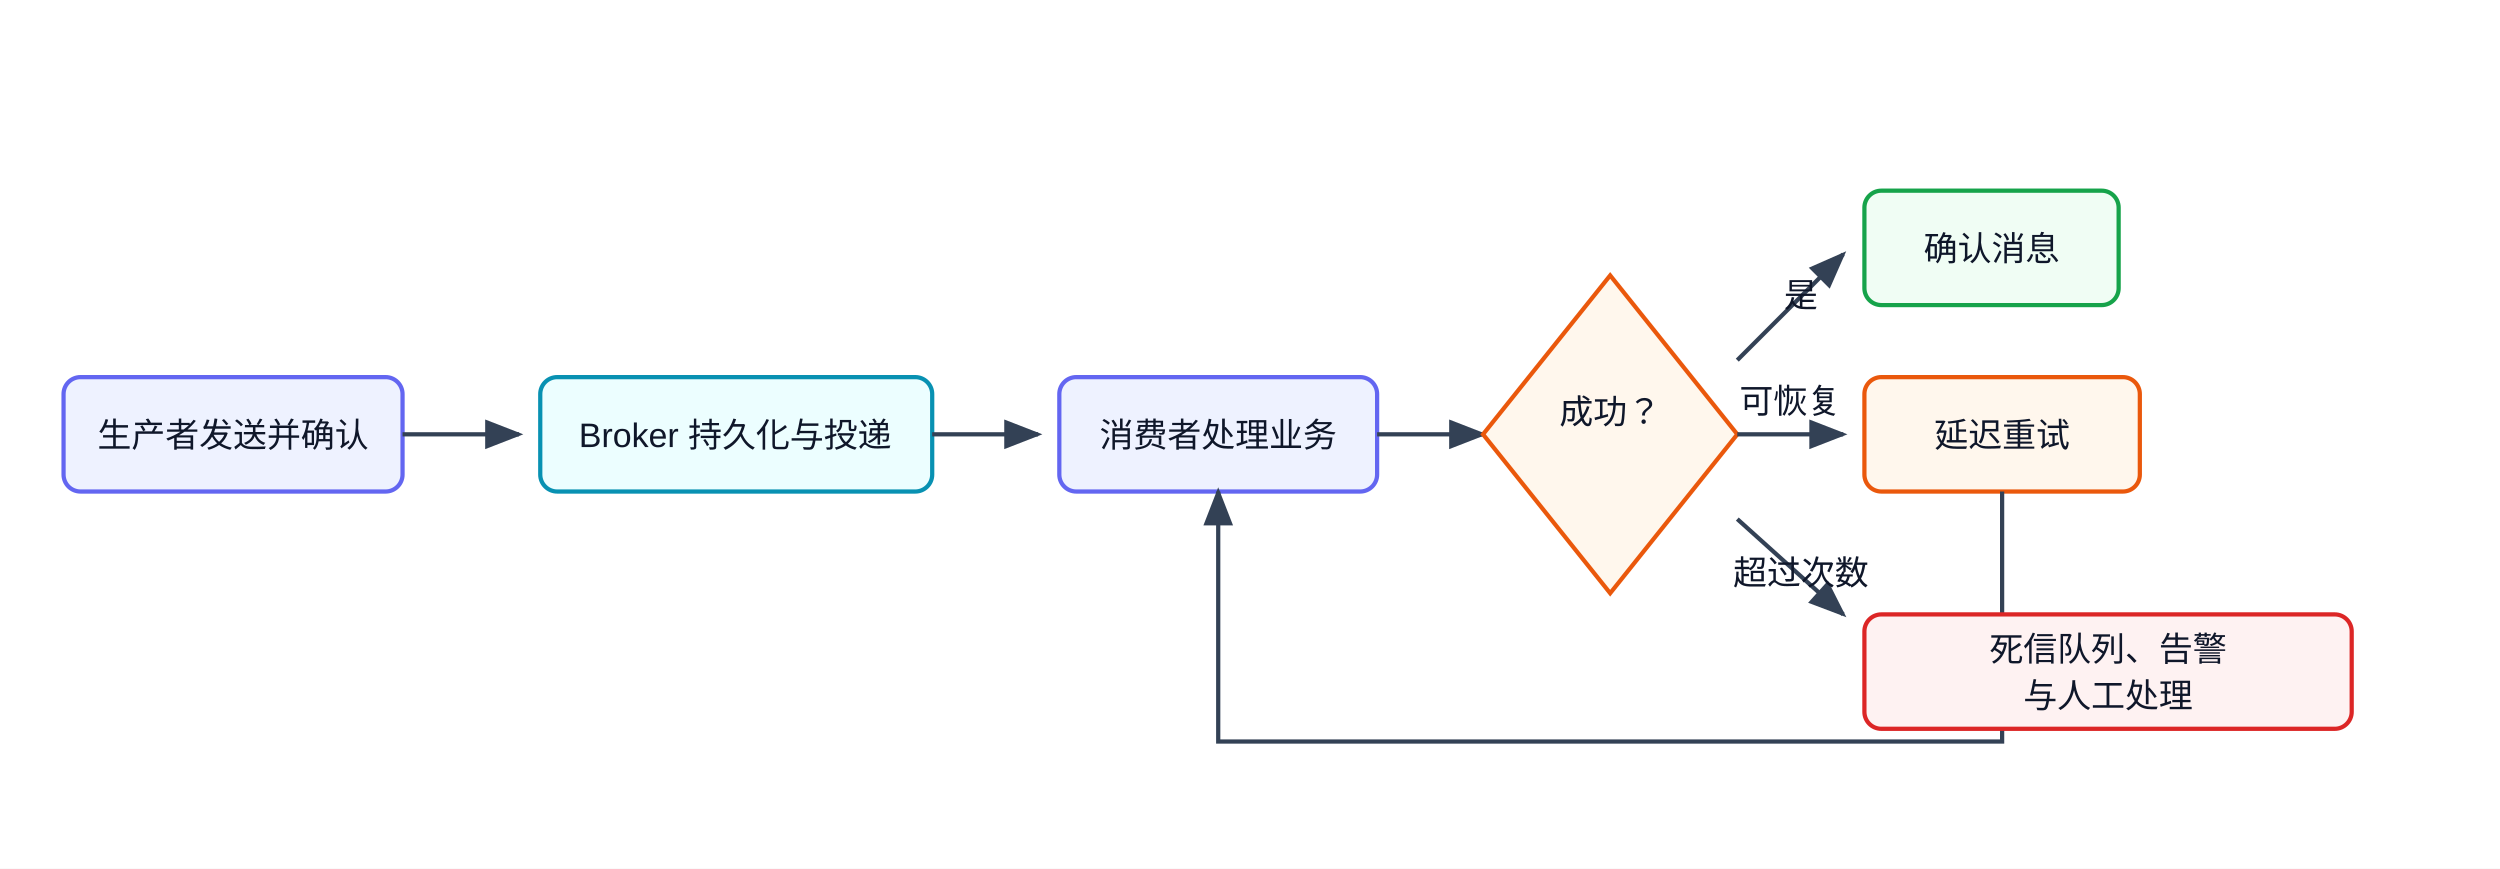
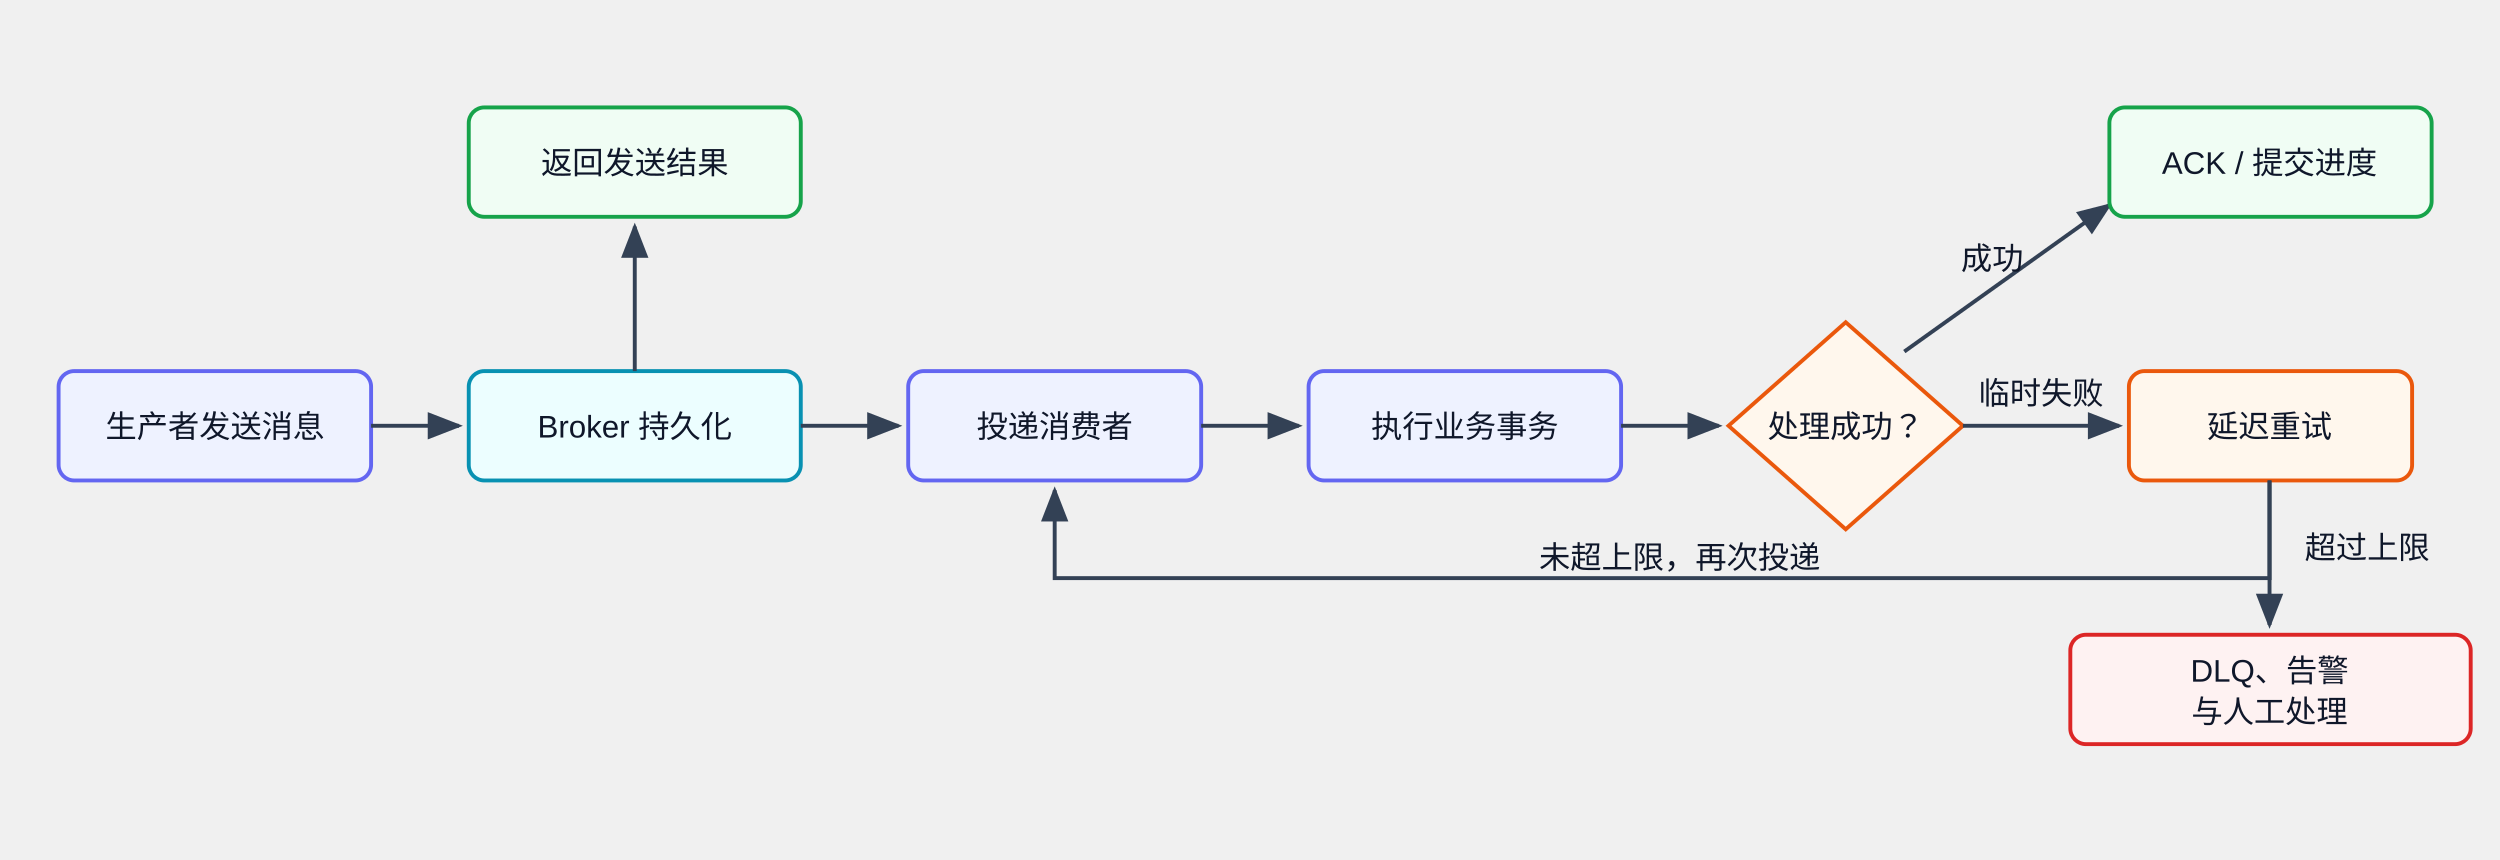
- <svg xmlns="http://www.w3.org/2000/svg" width="1180" height="410" viewBox="0 0 1180 410" content="&lt;mxfile host=&quot;draw.io&quot;&gt;&lt;diagram name=&quot;Message lifecycle&quot;&gt;&lt;mxGraphModel&gt;&lt;root&gt;&lt;mxCell id=&quot;0&quot;/&gt;&lt;mxCell id=&quot;1&quot; parent=&quot;0&quot;/&gt;&lt;mxCell id=&quot;producer&quot; value=&quot;生产者发送并确认&quot; style=&quot;rounded=1;whiteSpace=wrap;html=1;fillColor=#eef2ff;strokeColor=#6366f1;&quot; vertex=&quot;1&quot; parent=&quot;1&quot;&gt;&lt;mxGeometry x=&quot;30&quot; y=&quot;160&quot; width=&quot;160&quot; height=&quot;54&quot; as=&quot;geometry&quot;/&gt;&lt;/mxCell&gt;&lt;mxCell id=&quot;broker&quot; value=&quot;Broker 持久化与投递&quot; style=&quot;rounded=1;whiteSpace=wrap;html=1;fillColor=#ecfeff;strokeColor=#0891b2;&quot; vertex=&quot;1&quot; parent=&quot;1&quot;&gt;&lt;mxGeometry x=&quot;250&quot; y=&quot;160&quot; width=&quot;180&quot; height=&quot;54&quot; as=&quot;geometry&quot;/&gt;&lt;/mxCell&gt;&lt;mxCell id=&quot;consumer&quot; value=&quot;消费者处理业务&quot; style=&quot;rounded=1;whiteSpace=wrap;html=1;fillColor=#eef2ff;strokeColor=#6366f1;&quot; vertex=&quot;1&quot; parent=&quot;1&quot;&gt;&lt;mxGeometry x=&quot;490&quot; y=&quot;160&quot; width=&quot;150&quot; height=&quot;54&quot; as=&quot;geometry&quot;/&gt;&lt;/mxCell&gt;&lt;mxCell id=&quot;success&quot; value=&quot;成功确认&quot; style=&quot;rounded=1;whiteSpace=wrap;html=1;fillColor=#f0fdf4;strokeColor=#16a34a;&quot; vertex=&quot;1&quot; parent=&quot;1&quot;&gt;&lt;mxGeometry x=&quot;870&quot; y=&quot;70&quot; width=&quot;120&quot; height=&quot;54&quot; as=&quot;geometry&quot;/&gt;&lt;/mxCell&gt;&lt;mxCell id=&quot;retry&quot; value=&quot;延迟重试&quot; style=&quot;rounded=1;whiteSpace=wrap;html=1;fillColor=#fff7ed;strokeColor=#ea580c;&quot; vertex=&quot;1&quot; parent=&quot;1&quot;&gt;&lt;mxGeometry x=&quot;850&quot; y=&quot;165&quot; width=&quot;140&quot; height=&quot;54&quot; as=&quot;geometry&quot;/&gt;&lt;/mxCell&gt;&lt;mxCell id=&quot;dlq&quot; value=&quot;死信队列、告警与人工处理&quot; style=&quot;rounded=1;whiteSpace=wrap;html=1;fillColor=#fef2f2;strokeColor=#dc2626;&quot; vertex=&quot;1&quot; parent=&quot;1&quot;&gt;&lt;mxGeometry x=&quot;830&quot; y=&quot;270&quot; width=&quot;220&quot; height=&quot;54&quot; as=&quot;geometry&quot;/&gt;&lt;/mxCell&gt;&lt;/root&gt;&lt;/mxGraphModel&gt;&lt;/diagram&gt;&lt;/mxfile&gt;">
+ <svg xmlns="http://www.w3.org/2000/svg" style="background: transparent; background-color: transparent; color-scheme: light dark;" width="1280" height="440" viewBox="0 0 1280 440" content="&lt;mxfile host=&quot;draw.io&quot;&gt;&lt;diagram name=&quot;消息生命周期&quot;&gt;&lt;mxGraphModel adaptiveColors=&quot;auto&quot;&gt;&lt;root&gt;&lt;mxCell id=&quot;0&quot;/&gt;&lt;mxCell id=&quot;1&quot; parent=&quot;0&quot;/&gt;&lt;mxCell id=&quot;producer&quot; value=&quot;生产者发送消息&quot; style=&quot;rounded=1;whiteSpace=wrap;html=1;fillColor=#eef2ff;strokeColor=#6366f1;&quot; vertex=&quot;1&quot; parent=&quot;1&quot;&gt;&lt;mxGeometry x=&quot;30&quot; y=&quot;190&quot; width=&quot;160&quot; height=&quot;56&quot; as=&quot;geometry&quot;/&gt;&lt;/mxCell&gt;&lt;mxCell id=&quot;broker&quot; value=&quot;Broker 持久化&quot; style=&quot;rounded=1;whiteSpace=wrap;html=1;fillColor=#ecfeff;strokeColor=#0891b2;&quot; vertex=&quot;1&quot; parent=&quot;1&quot;&gt;&lt;mxGeometry x=&quot;240&quot; y=&quot;190&quot; width=&quot;170&quot; height=&quot;56&quot; as=&quot;geometry&quot;/&gt;&lt;/mxCell&gt;&lt;mxCell id=&quot;sendResult&quot; value=&quot;返回发送结果&quot; style=&quot;rounded=1;whiteSpace=wrap;html=1;fillColor=#f0fdf4;strokeColor=#16a34a;&quot; vertex=&quot;1&quot; parent=&quot;1&quot;&gt;&lt;mxGeometry x=&quot;240&quot; y=&quot;55&quot; width=&quot;170&quot; height=&quot;56&quot; as=&quot;geometry&quot;/&gt;&lt;/mxCell&gt;&lt;mxCell id=&quot;consumer&quot; value=&quot;投递消费者&quot; style=&quot;rounded=1;whiteSpace=wrap;html=1;fillColor=#eef2ff;strokeColor=#6366f1;&quot; vertex=&quot;1&quot; parent=&quot;1&quot;&gt;&lt;mxGeometry x=&quot;465&quot; y=&quot;190&quot; width=&quot;150&quot; height=&quot;56&quot; as=&quot;geometry&quot;/&gt;&lt;/mxCell&gt;&lt;mxCell id=&quot;business&quot; value=&quot;执行业务事务&quot; style=&quot;rounded=1;whiteSpace=wrap;html=1;fillColor=#eef2ff;strokeColor=#6366f1;&quot; vertex=&quot;1&quot; parent=&quot;1&quot;&gt;&lt;mxGeometry x=&quot;670&quot; y=&quot;190&quot; width=&quot;160&quot; height=&quot;56&quot; as=&quot;geometry&quot;/&gt;&lt;/mxCell&gt;&lt;mxCell id=&quot;decision&quot; value=&quot;处理成功？&quot; style=&quot;rhombus;whiteSpace=wrap;html=1;fillColor=#fff7ed;strokeColor=#ea580c;&quot; vertex=&quot;1&quot; parent=&quot;1&quot;&gt;&lt;mxGeometry x=&quot;885&quot; y=&quot;165&quot; width=&quot;120&quot; height=&quot;106&quot; as=&quot;geometry&quot;/&gt;&lt;/mxCell&gt;&lt;mxCell id=&quot;ack&quot; value=&quot;ACK / 提交进度&quot; style=&quot;rounded=1;whiteSpace=wrap;html=1;fillColor=#f0fdf4;strokeColor=#16a34a;&quot; vertex=&quot;1&quot; parent=&quot;1&quot;&gt;&lt;mxGeometry x=&quot;1080&quot; y=&quot;55&quot; width=&quot;165&quot; height=&quot;56&quot; as=&quot;geometry&quot;/&gt;&lt;/mxCell&gt;&lt;mxCell id=&quot;retry&quot; value=&quot;延迟重试&quot; style=&quot;rounded=1;whiteSpace=wrap;html=1;fillColor=#fff7ed;strokeColor=#ea580c;&quot; vertex=&quot;1&quot; parent=&quot;1&quot;&gt;&lt;mxGeometry x=&quot;1090&quot; y=&quot;190&quot; width=&quot;145&quot; height=&quot;56&quot; as=&quot;geometry&quot;/&gt;&lt;/mxCell&gt;&lt;mxCell id=&quot;dlq&quot; value=&quot;DLQ、告警与人工处理&quot; style=&quot;rounded=1;whiteSpace=wrap;html=1;fillColor=#fef2f2;strokeColor=#dc2626;&quot; vertex=&quot;1&quot; parent=&quot;1&quot;&gt;&lt;mxGeometry x=&quot;1060&quot; y=&quot;325&quot; width=&quot;205&quot; height=&quot;56&quot; as=&quot;geometry&quot;/&gt;&lt;/mxCell&gt;&lt;mxCell id=&quot;e1&quot; edge=&quot;1&quot; parent=&quot;1&quot; source=&quot;producer&quot; target=&quot;broker&quot;&gt;&lt;mxGeometry relative=&quot;1&quot; as=&quot;geometry&quot;/&gt;&lt;/mxCell&gt;&lt;mxCell id=&quot;e2&quot; edge=&quot;1&quot; parent=&quot;1&quot; source=&quot;broker&quot; target=&quot;sendResult&quot;&gt;&lt;mxGeometry relative=&quot;1&quot; as=&quot;geometry&quot;/&gt;&lt;/mxCell&gt;&lt;mxCell id=&quot;e3&quot; edge=&quot;1&quot; parent=&quot;1&quot; source=&quot;broker&quot; target=&quot;consumer&quot;&gt;&lt;mxGeometry relative=&quot;1&quot; as=&quot;geometry&quot;/&gt;&lt;/mxCell&gt;&lt;mxCell id=&quot;e4&quot; edge=&quot;1&quot; parent=&quot;1&quot; source=&quot;consumer&quot; target=&quot;business&quot;&gt;&lt;mxGeometry relative=&quot;1&quot; as=&quot;geometry&quot;/&gt;&lt;/mxCell&gt;&lt;mxCell id=&quot;e5&quot; edge=&quot;1&quot; parent=&quot;1&quot; source=&quot;business&quot; target=&quot;decision&quot;&gt;&lt;mxGeometry relative=&quot;1&quot; as=&quot;geometry&quot;/&gt;&lt;/mxCell&gt;&lt;mxCell id=&quot;e6&quot; value=&quot;成功&quot; edge=&quot;1&quot; parent=&quot;1&quot; source=&quot;decision&quot; target=&quot;ack&quot;&gt;&lt;mxGeometry relative=&quot;1&quot; as=&quot;geometry&quot;/&gt;&lt;/mxCell&gt;&lt;mxCell id=&quot;e7&quot; value=&quot;临时失败&quot; edge=&quot;1&quot; parent=&quot;1&quot; source=&quot;decision&quot; target=&quot;retry&quot;&gt;&lt;mxGeometry relative=&quot;1&quot; as=&quot;geometry&quot;/&gt;&lt;/mxCell&gt;&lt;mxCell id=&quot;e8&quot; value=&quot;未超上限&quot; edge=&quot;1&quot; parent=&quot;1&quot; source=&quot;retry&quot; target=&quot;consumer&quot;&gt;&lt;mxGeometry relative=&quot;1&quot; as=&quot;geometry&quot;/&gt;&lt;/mxCell&gt;&lt;mxCell id=&quot;e9&quot; value=&quot;超过上限&quot; edge=&quot;1&quot; parent=&quot;1&quot; source=&quot;retry&quot; target=&quot;dlq&quot;&gt;&lt;mxGeometry relative=&quot;1&quot; as=&quot;geometry&quot;/&gt;&lt;/mxCell&gt;&lt;/root&gt;&lt;/mxGraphModel&gt;&lt;/diagram&gt;&lt;/mxfile&gt;">
+   <style>
+     [fill="#eef2ff"] { fill: light-dark(#eef2ff, #1a1d28); }
+     [fill="#fff7ed"] { fill: light-dark(#fff7ed, #33261d); }
+     [fill="#ecfeff"] { fill: light-dark(#ecfeff, #172a31); }
+     [fill="#f0fdf4"] { fill: light-dark(#f0fdf4, #18281d); }
+     [fill="#fef2f2"] { fill: light-dark(#fef2f2, #2e1b1b); }
+     [fill="#6366f1"] { fill: light-dark(#6366f1, #8285fc); }
+     [fill="#ea580c"] { fill: light-dark(#ea580c, #fb923c); }
+     [fill="#0891b2"] { fill: light-dark(#0891b2, #22d3ee); }
+     [fill="#16a34a"] { fill: light-dark(#16a34a, #4ade80); }
+     [fill="#dc2626"] { fill: light-dark(#dc2626, #f87171); }
+     [fill="#334155"] { fill: light-dark(#334155, #cbd5e1); }
+     [fill="#1e1b4b"] { fill: light-dark(#1e1b4b, #e0e7ff); }
+     [fill="#0f172a"] { fill: light-dark(#0f172a, #e2e8f0); }
+     [fill="#7c2d12"] { fill: light-dark(#7c2d12, #fed7aa); }
+     [fill="#0f766e"] { fill: light-dark(#0f766e, #99f6e4); }
+     [fill="#c2410c"] { fill: light-dark(#c2410c, #fdba74); }
+     [stroke="#6366f1"] { stroke: light-dark(#6366f1, #8285fc); }
+     [stroke="#ea580c"] { stroke: light-dark(#ea580c, #fb923c); }
+     [stroke="#0891b2"] { stroke: light-dark(#0891b2, #22d3ee); }
+     [stroke="#16a34a"] { stroke: light-dark(#16a34a, #4ade80); }
+     [stroke="#dc2626"] { stroke: light-dark(#dc2626, #f87171); }
+     [stroke="#334155"] { stroke: light-dark(#334155, #cbd5e1); }
+   </style>
  <defs>
    <marker id="arrow" markerWidth="9" markerHeight="7" refX="8" refY="3.5" orient="auto">
      <path d="M0,0 L9,3.5 L0,7 Z" fill="#334155" />
    </marker>
  </defs>
-   <rect width="1180" height="410" fill="#fff" />
  <g font-family="Arial, PingFang SC, sans-serif" font-size="16" text-anchor="middle" fill="#0f172a" stroke-width="2">
-     <rect x="30" y="178" width="160" height="54" rx="8" fill="#eef2ff" stroke="#6366f1" />
-     <text x="110" y="211" stroke="none">生产者发送并确认</text>
-     <path d="M190 205H245" fill="none" stroke="#334155" marker-end="url(#arrow)" />
-     <rect x="255" y="178" width="185" height="54" rx="8" fill="#ecfeff" stroke="#0891b2" />
-     <text x="347" y="211" stroke="none">Broker 持久化与投递</text>
-     <path d="M440 205H490" fill="none" stroke="#334155" marker-end="url(#arrow)" />
-     <rect x="500" y="178" width="150" height="54" rx="8" fill="#eef2ff" stroke="#6366f1" />
-     <text x="575" y="211" stroke="none">消费者处理业务</text>
-     <path d="M650 205H700" fill="none" stroke="#334155" marker-end="url(#arrow)" />
-     <path d="M760 130 L820 205 L760 280 L700 205 Z" fill="#fff7ed" stroke="#ea580c" />
-     <text x="760" y="200" stroke="none">成功？</text>
-     <path d="M820 170 L870 120" fill="none" stroke="#334155" marker-end="url(#arrow)" />
-     <text x="850" y="145" stroke="none">是</text>
-     <rect x="880" y="90" width="120" height="54" rx="8" fill="#f0fdf4" stroke="#16a34a" />
-     <text x="940" y="123" stroke="none">确认消息</text>
-     <path d="M820 205H870" fill="none" stroke="#334155" marker-end="url(#arrow)" />
-     <text x="845" y="195" stroke="none">可恢复</text>
-     <rect x="880" y="178" width="130" height="54" rx="8" fill="#fff7ed" stroke="#ea580c" />
-     <text x="945" y="211" stroke="none">延迟重试</text>
-     <path d="M945 232 V350 H575 V232" fill="none" stroke="#334155" marker-end="url(#arrow)" />
-     <path d="M820 245 L870 290" fill="none" stroke="#334155" marker-end="url(#arrow)" />
-     <text x="850" y="276" stroke="none">超过次数</text>
-     <rect x="880" y="290" width="230" height="54" rx="8" fill="#fef2f2" stroke="#dc2626" />
-     <text x="995" y="312" stroke="none">死信队列、告警</text>
-     <text x="995" y="334" stroke="none">与人工处理</text>
+     <rect x="30" y="190" width="160" height="56" rx="8" fill="#eef2ff" stroke="#6366f1" />
+     <text x="110" y="224" stroke="none">生产者发送消息</text>
+     <path d="M190 218H235" fill="none" stroke="#334155" marker-end="url(#arrow)" />
+     <rect x="240" y="190" width="170" height="56" rx="8" fill="#ecfeff" stroke="#0891b2" />
+     <text x="325" y="224" stroke="none">Broker 持久化</text>
+     <path d="M325 190V116" fill="none" stroke="#334155" marker-end="url(#arrow)" />
+     <rect x="240" y="55" width="170" height="56" rx="8" fill="#f0fdf4" stroke="#16a34a" />
+     <text x="325" y="89" stroke="none">返回发送结果</text>
+     <path d="M410 218H460" fill="none" stroke="#334155" marker-end="url(#arrow)" />
+     <rect x="465" y="190" width="150" height="56" rx="8" fill="#eef2ff" stroke="#6366f1" />
+     <text x="540" y="224" stroke="none">投递消费者</text>
+     <path d="M615 218H665" fill="none" stroke="#334155" marker-end="url(#arrow)" />
+     <rect x="670" y="190" width="160" height="56" rx="8" fill="#eef2ff" stroke="#6366f1" />
+     <text x="750" y="224" stroke="none">执行业务事务</text>
+     <path d="M830 218H880" fill="none" stroke="#334155" marker-end="url(#arrow)" />
+     <path d="M945 165 L1005 218 L945 271 L885 218 Z" fill="#fff7ed" stroke="#ea580c" />
+     <text x="945" y="224" stroke="none">处理成功？</text>
+     <path d="M975 180L1080 105" fill="none" stroke="#334155" marker-end="url(#arrow)" />
+     <text x="1020" y="138" stroke="none">成功</text>
+     <rect x="1080" y="55" width="165" height="56" rx="8" fill="#f0fdf4" stroke="#16a34a" />
+     <text x="1162" y="89" stroke="none">ACK / 提交进度</text>
+     <path d="M1005 218H1085" fill="none" stroke="#334155" marker-end="url(#arrow)" />
+     <text x="1045" y="207" stroke="none">临时失败</text>
+     <rect x="1090" y="190" width="145" height="56" rx="8" fill="#fff7ed" stroke="#ea580c" />
+     <text x="1162" y="224" stroke="none">延迟重试</text>
+     <path d="M1162 246V296H540V251" fill="none" stroke="#334155" marker-end="url(#arrow)" />
+     <text x="860" y="291" stroke="none">未超上限，再次投递</text>
+     <path d="M1162 246V320" fill="none" stroke="#334155" marker-end="url(#arrow)" />
+     <text x="1212" y="286" stroke="none">超过上限</text>
+     <rect x="1060" y="325" width="205" height="56" rx="8" fill="#fef2f2" stroke="#dc2626" />
+     <text x="1162" y="349" stroke="none">DLQ、告警</text>
+     <text x="1162" y="370" stroke="none">与人工处理</text>
  </g>
</svg>
